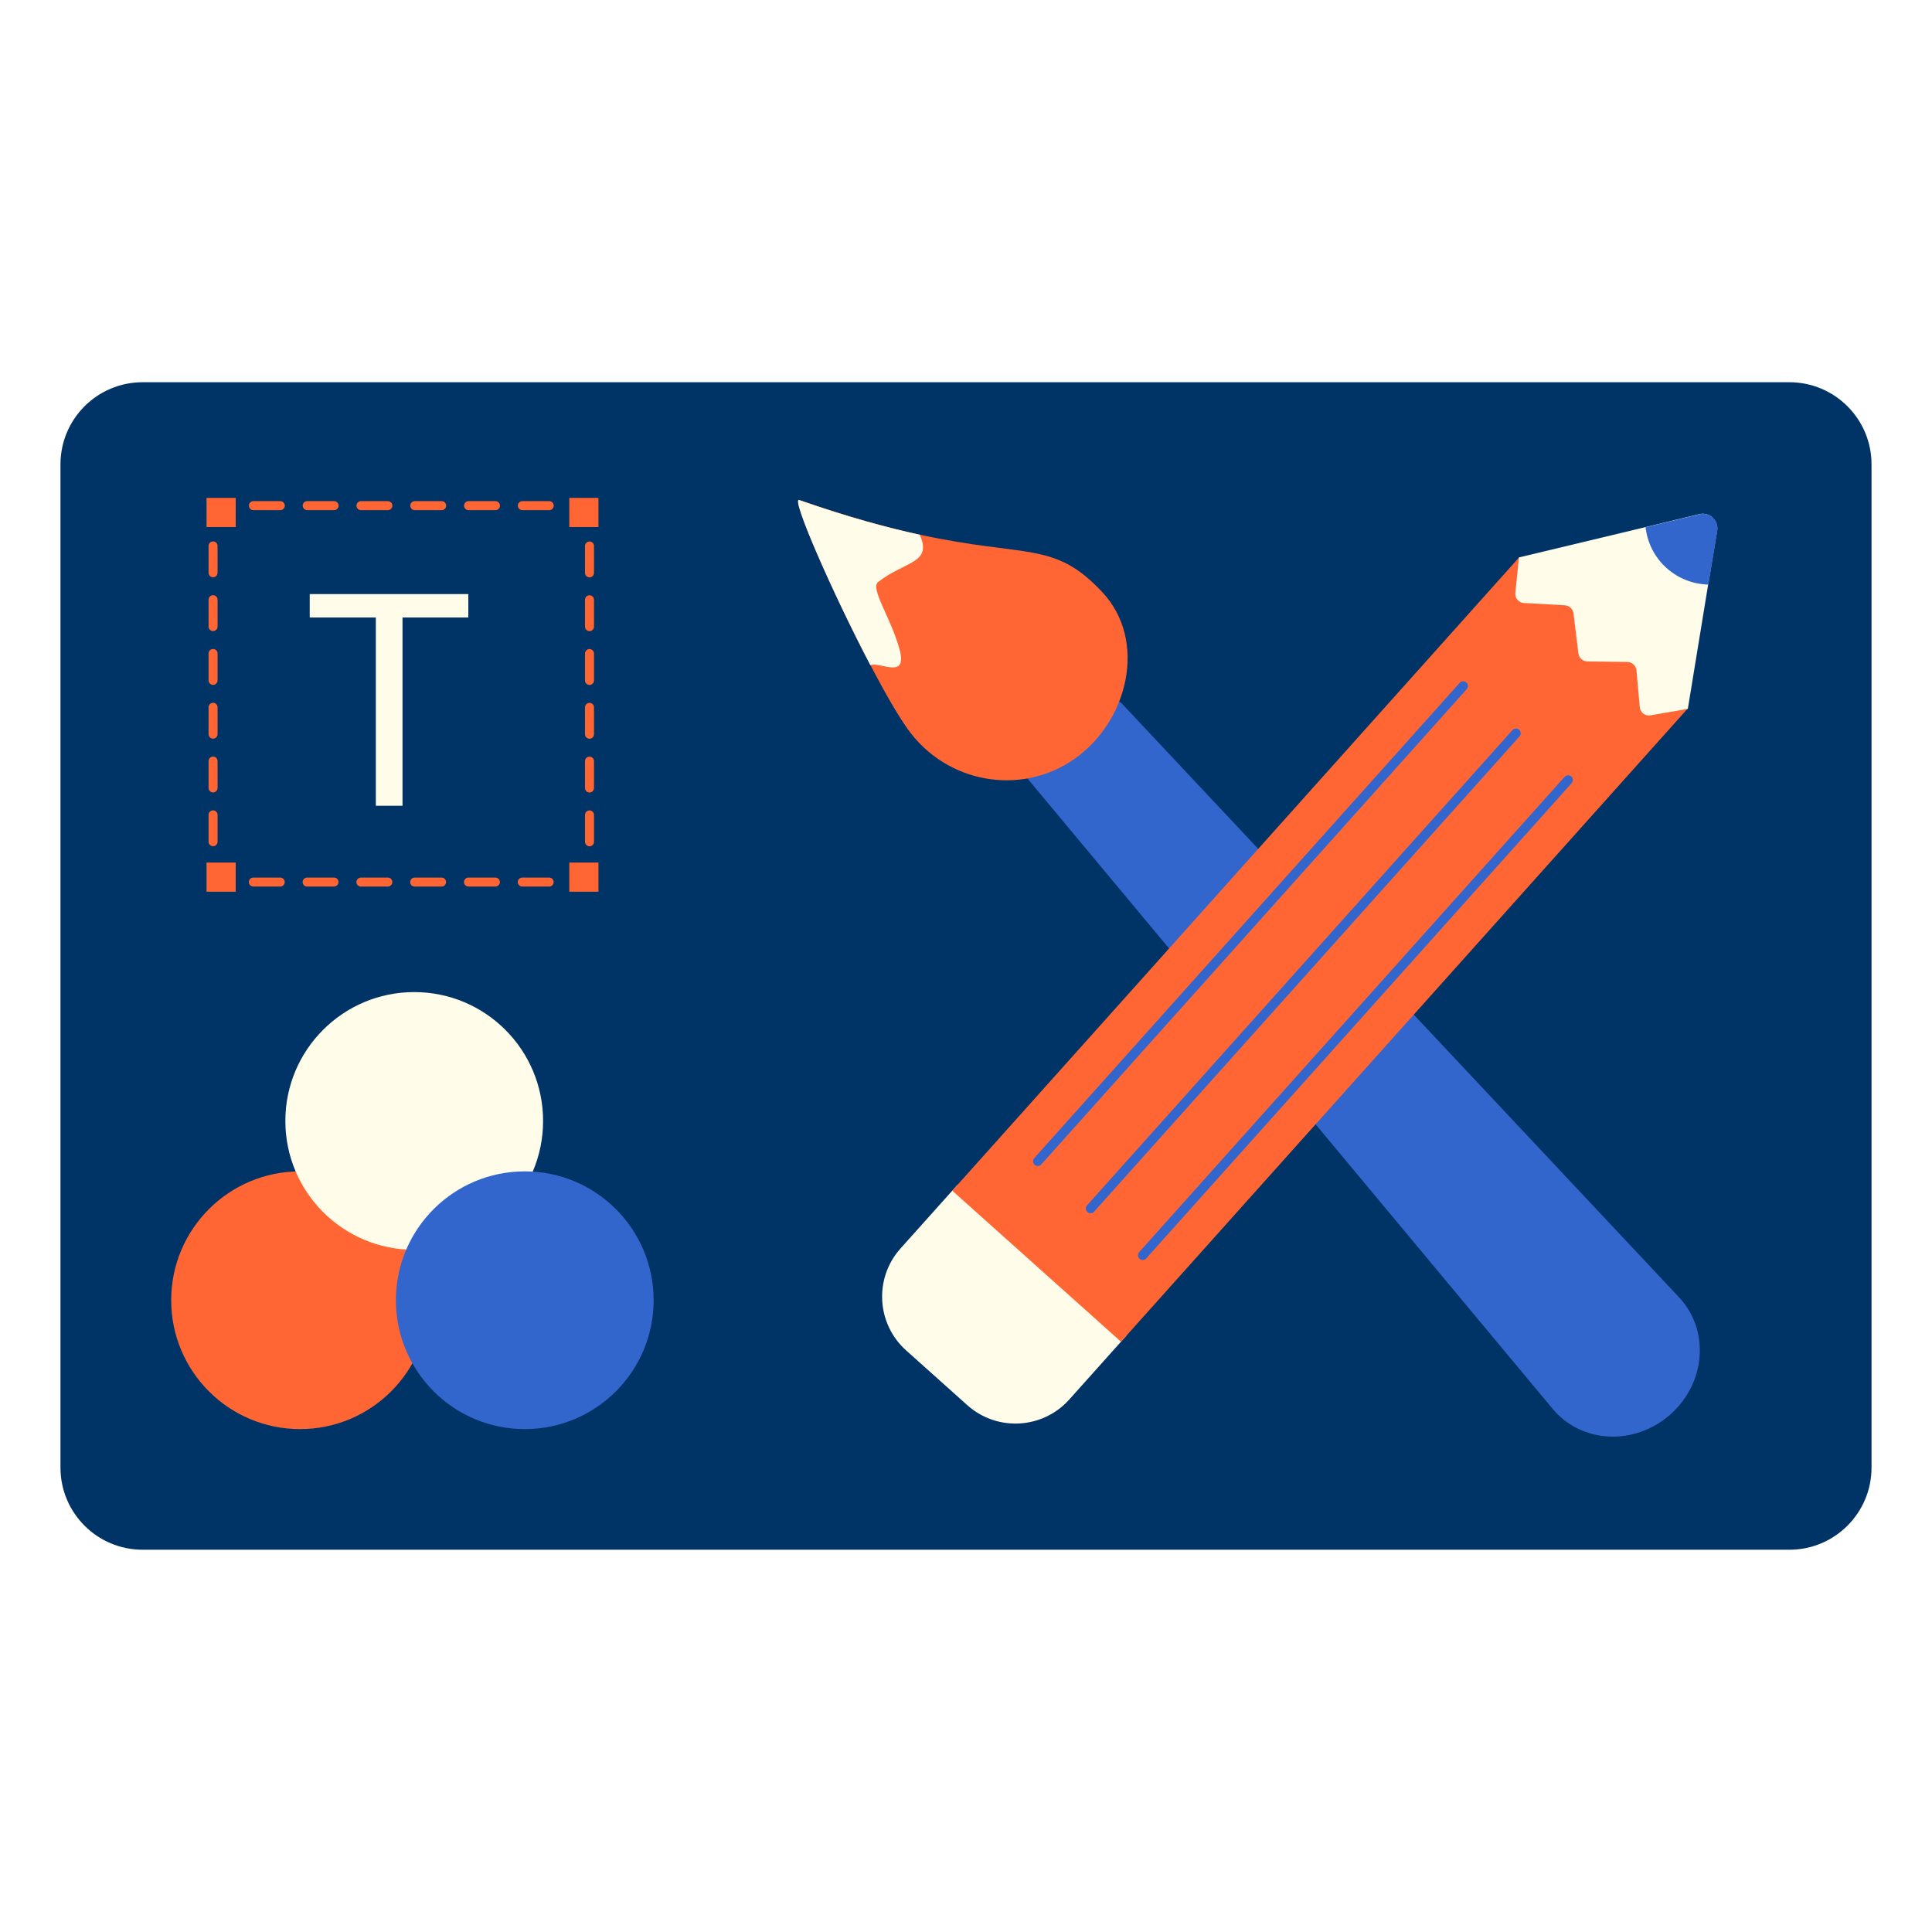
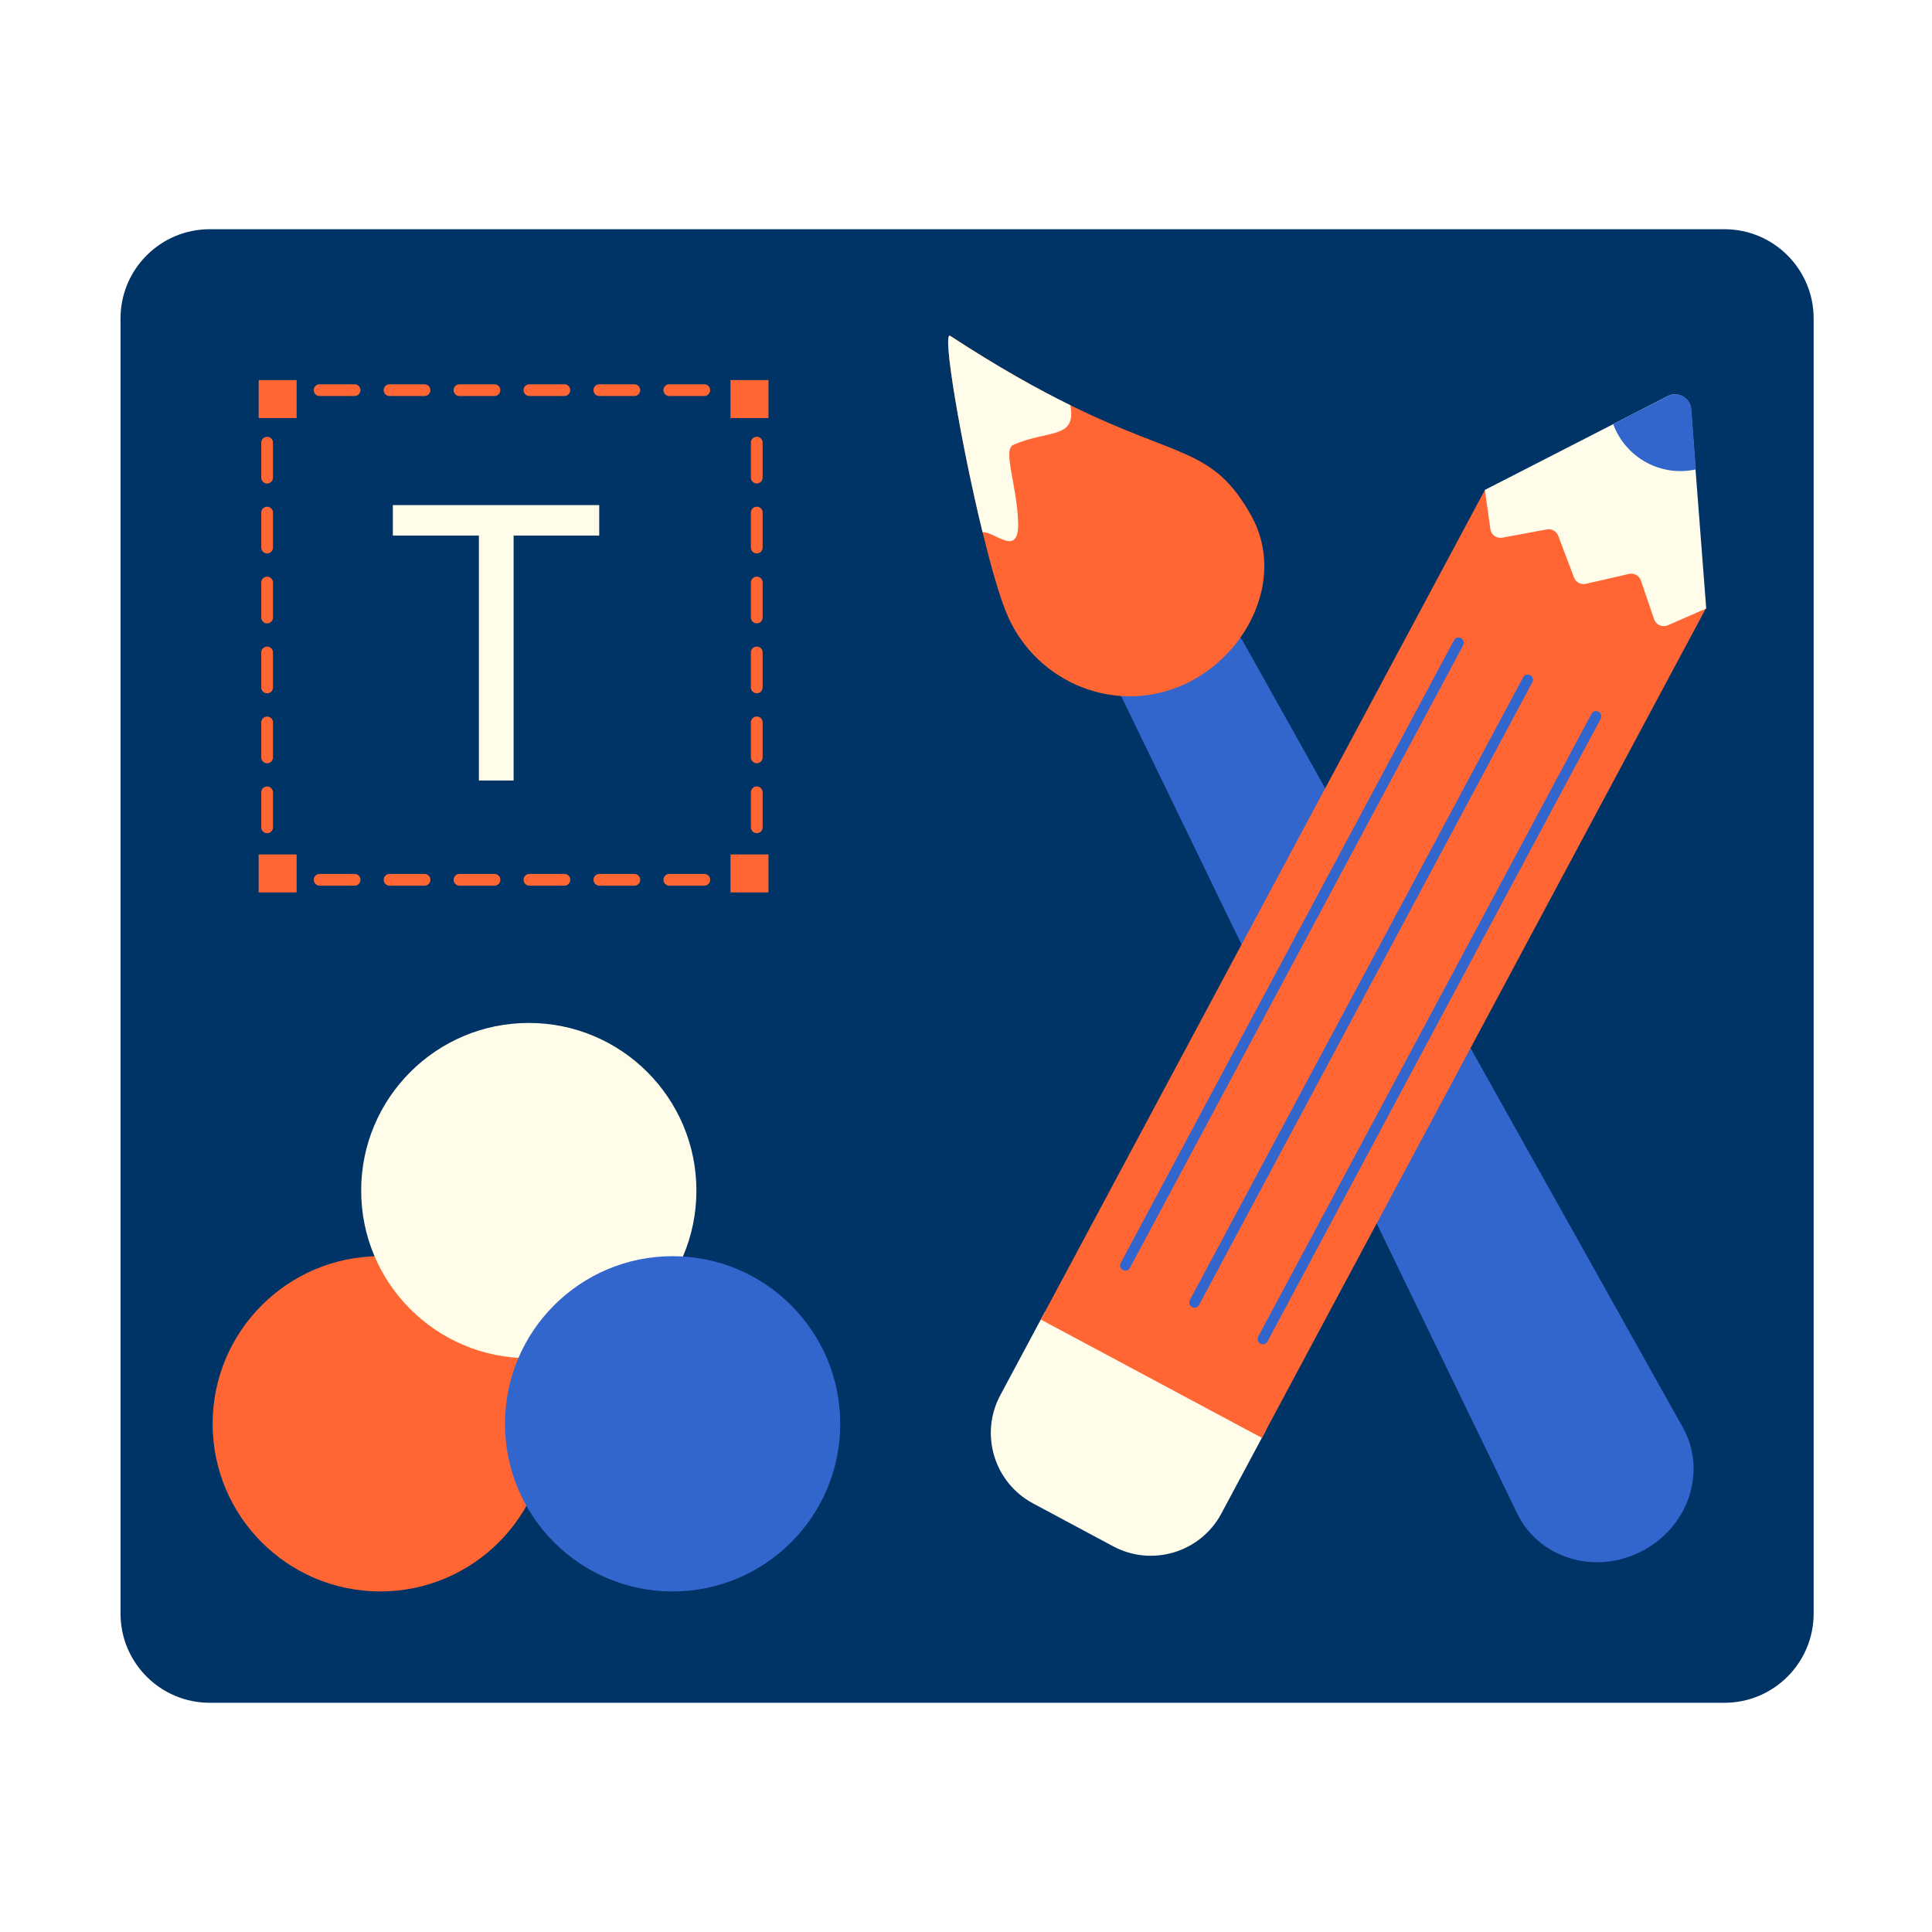
<svg xmlns="http://www.w3.org/2000/svg" id="Contenue" viewBox="0 0 500 500">
  <defs>
    <style>
      .cls-1 {
        fill: #036;
+       }
+ 
+       .cls-2 {
+         stroke-dasharray: 9.05 9.05;
      }

      .cls-2, .cls-3, .cls-4 {
        fill: none;
        stroke-linecap: round;
        stroke-miterlimit: 10;
      }

      .cls-2, .cls-4 {
        stroke: #f63;
-         stroke-width: 2.33px;
+         stroke-width: 3.04px;
      }

-       .cls-3 {
-         stroke: #36c;
-         stroke-width: 2.45px;
-       }
- 
-       .cls-4 {
-         stroke-dasharray: 6.96 6.96;
+       .cls-5 {
+         font-family: ShantellSansInformalBouncy-Medium, 'Shantell Sans Informal Bouncy';
+         font-size: 99.83px;
+         font-weight: 500;
      }

      .cls-5, .cls-6 {
        fill: #fffce9;
      }

+       .cls-3 {
+         stroke: #36c;
+         stroke-width: 2.71px;
+       }
+ 
      .cls-7 {
        fill: #36c;
-       }
- 
-       .cls-6 {
-         font-family: ShantellSansInformalBouncy-Medium, 'Shantell Sans Informal Bouncy';
-         font-size: 76.74px;
-         font-weight: 500;
      }

      .cls-8 {
        fill: #f63;
      }
    </style>
  </defs>
-   <rect class="cls-1" x="15.65" y="98.92" width="468.7" height="302.15" rx="21.26" ry="21.26" />
+   <rect class="cls-1" x="31.19" y="59.32" width="438.18" height="381.36" rx="23.1" ry="23.1" />
  <g>
-     <text class="cls-6" transform="translate(79.39 208.53)">
+     <text class="cls-5" transform="translate(100.67 202)">
      <tspan x="0" y="0">T</tspan>
    </text>
    <g>
-       <polyline class="cls-2" points="152.56 224.79 152.56 228.28 149.07 228.28" />
-       <line class="cls-4" x1="142.12" y1="228.28" x2="62.1" y2="228.28" />
-       <polyline class="cls-2" points="58.62 228.28 55.14 228.28 55.14 224.79" />
-       <line class="cls-4" x1="55.14" y1="217.84" x2="55.14" y2="137.82" />
-       <polyline class="cls-2" points="55.14 134.34 55.14 130.86 58.62 130.86" />
-       <line class="cls-4" x1="65.58" y1="130.86" x2="145.59" y2="130.86" />
-       <polyline class="cls-2" points="149.07 130.86 152.56 130.86 152.56 134.34" />
-       <line class="cls-4" x1="152.56" y1="141.3" x2="152.56" y2="221.31" />
+       <polyline class="cls-4" points="195.85 223.16 195.85 227.69 191.32 227.69" />
+       <line class="cls-2" x1="182.27" y1="227.69" x2="78.19" y2="227.69" />
+       <polyline class="cls-4" points="73.66 227.69 69.13 227.69 69.13 223.16" />
+       <line class="cls-2" x1="69.13" y1="214.11" x2="69.13" y2="110.03" />
+       <polyline class="cls-4" points="69.13 105.5 69.13 100.97 73.66 100.97" />
+       <line class="cls-2" x1="82.71" y1="100.97" x2="186.8" y2="100.97" />
+       <polyline class="cls-4" points="191.32 100.97 195.85 100.97 195.85 105.5" />
+       <line class="cls-2" x1="195.85" y1="114.55" x2="195.85" y2="218.63" />
    </g>
-     <rect class="cls-8" x="53.45" y="128.85" width="7.55" height="7.55" />
-     <rect class="cls-8" x="53.45" y="223.23" width="7.55" height="7.55" />
-     <rect class="cls-8" x="147.33" y="223.23" width="7.55" height="7.55" />
-     <rect class="cls-8" x="147.33" y="128.85" width="7.55" height="7.55" />
+     <rect class="cls-8" x="66.94" y="98.36" width="9.83" height="9.83" />
+     <rect class="cls-8" x="66.94" y="221.13" width="9.83" height="9.83" />
+     <rect class="cls-8" x="189.05" y="221.13" width="9.83" height="9.83" />
+     <rect class="cls-8" x="189.05" y="98.36" width="9.83" height="9.83" />
  </g>
-   <circle class="cls-8" cx="77.65" cy="336.5" r="33.35" />
-   <circle class="cls-5" cx="107.2" cy="290.1" r="33.35" />
-   <circle class="cls-7" cx="135.81" cy="336.5" r="33.35" />
+   <circle class="cls-8" cx="98.41" cy="368.48" r="43.38" />
+   <circle class="cls-6" cx="136.85" cy="308.12" r="43.38" />
+   <circle class="cls-7" cx="174.07" cy="368.48" r="43.38" />
  <g>
-     <path class="cls-7" d="M290.43,182.18l144.15,153.61c7.93,8.49,6.94,22.26-2.48,30.43-9.43,8.17-23.19,7.2-30.48-1.86l-135.66-162.82c-1.5-1.86,1.83-5.44,4.65-7.88l11.78-10.21c2.82-2.44,6.42-3.02,8.05-1.27Z" />
-     <path class="cls-8" d="M278.07,196.4c-13.92,9.78-33.27,6.27-43.23-7.82-2.64-3.73-6.05-9.71-9.59-16.47-9.83-18.75-20.64-43.48-18.41-42.71,12.72,4.44,22.88,7.17,31.18,8.97,27.89,6.06,34.74,1.53,47.22,14.84,11.8,12.57,6.74,33.43-7.17,43.2Z" />
-     <path class="cls-5" d="M238.02,138.37c3.34,7.5-3.74,6.76-10.76,12.25-2.12,1.66,3.24,9.14,5.5,17.27s-4.79,3.35-7.52,4.23c-9.83-18.75-20.64-43.48-18.41-42.71,12.72,4.44,22.88,7.17,31.18,8.97Z" />
+     <path class="cls-7" d="M321.65,165.94l113.9,203.54c6.25,11.24,1.52,25.77-10.79,32.04-12.31,6.27-26.84,1.54-32.25-10.13l-102.32-211.17c-1.11-2.4,3.42-5.35,7.1-7.23l15.38-7.83c3.68-1.87,7.7-1.54,8.99.78Z" />
+     <path class="cls-8" d="M304.57,177.93c-17.56,6.79-37.43-2.14-44.37-19.94-1.84-4.71-3.91-12.05-5.91-20.26-5.56-22.77-10.57-52.23-8.38-50.81,12.49,8.16,22.67,13.81,31.11,17.96,28.35,13.96,36.92,10.92,46.79,28.55,9.33,16.66-1.68,37.72-19.23,44.5Z" />
+     <path class="cls-6" d="M277.02,104.87c1.59,8.95-5.83,6.26-14.83,10.3-2.73,1.22,1.04,10.69,1.3,20.02.26,9.33-6.04,2.32-9.2,2.54-5.56-22.77-10.57-52.23-8.38-50.81,12.49,8.16,22.67,13.81,31.11,17.96Z" />
  </g>
  <g>
-     <path class="cls-5" d="M226.72,320.93h58.6v22.17c0,10.31-8.37,18.68-18.68,18.68h-21.25c-10.31,0-18.68-8.37-18.68-18.68v-22.17h0Z" transform="translate(292.94 -83.74) rotate(41.83)" />
-     <rect class="cls-8" x="312.3" y="135.8" width="58.6" height="219.93" transform="translate(250.99 -165.19) rotate(41.83)" />
-     <path class="cls-5" d="M436.79,183.46l-9.64,1.67c-1.38.25-2.66-.74-2.78-2.13l-.85-9.48c-.1-1.23-1.13-2.18-2.36-2.2l-10.36-.15c-1.18-.02-2.17-.9-2.31-2.09l-1.27-10.32c-.14-1.15-1.09-2.04-2.26-2.11l-10.56-.59c-1.35-.07-2.36-1.26-2.23-2.6l.93-9.2,32.7-7.83,13.87-3.35c2.57-.69,5.04,1.44,4.74,4.1l-2.34,14.1-5.26,32.17Z" />
-     <path class="cls-7" d="M442.14,151.29c-3.87-.09-7.72-1.5-10.81-4.26-3.18-2.84-5.01-6.64-5.46-10.58l13.87-3.35c2.57-.69,5.04,1.44,4.74,4.1l-2.34,14.1Z" />
-     <line class="cls-3" x1="378.67" y1="177.54" x2="268.57" y2="300.54" />
-     <line class="cls-3" x1="392.33" y1="189.77" x2="282.23" y2="312.77" />
-     <line class="cls-3" x1="405.83" y1="201.86" x2="295.73" y2="324.86" />
+     <path class="cls-6" d="M255.98,352.07h64.89v24.55c0,11.41-9.27,20.68-20.68,20.68h-23.53c-11.41,0-20.68-9.27-20.68-20.68v-24.55h0Z" transform="translate(210.93 -91.76) rotate(28.16)" />
+     <rect class="cls-8" x="323.02" y="127.68" width="64.89" height="243.52" transform="translate(159.76 -138.21) rotate(28.16)" />
+     <path class="cls-6" d="M441.56,157.49l-9.93,4.33c-1.41.63-3.06-.1-3.55-1.56l-3.4-9.98c-.43-1.29-1.78-2.05-3.11-1.74l-11.19,2.56c-1.28.29-2.57-.41-3.03-1.64l-4.07-10.77c-.45-1.2-1.7-1.91-2.98-1.67l-11.52,2.13c-1.47.27-2.87-.74-3.08-2.22l-1.41-10.14,33.12-16.98,14.04-7.23c2.59-1.42,5.8.23,6.17,3.16l1.18,15.78,2.77,35.99Z" />
+     <path class="cls-7" d="M438.89,121.48c-4.18.92-8.7.41-12.74-1.76-4.16-2.23-7.13-5.83-8.65-9.95l14.04-7.23c2.59-1.42,5.8.23,6.17,3.16l1.18,15.78Z" />
+     <line class="cls-3" x1="377.48" y1="166.34" x2="291.23" y2="327.49" />
+     <line class="cls-3" x1="395.38" y1="175.92" x2="309.13" y2="337.07" />
+     <line class="cls-3" x1="413.07" y1="185.38" x2="326.82" y2="346.54" />
  </g>
</svg>
